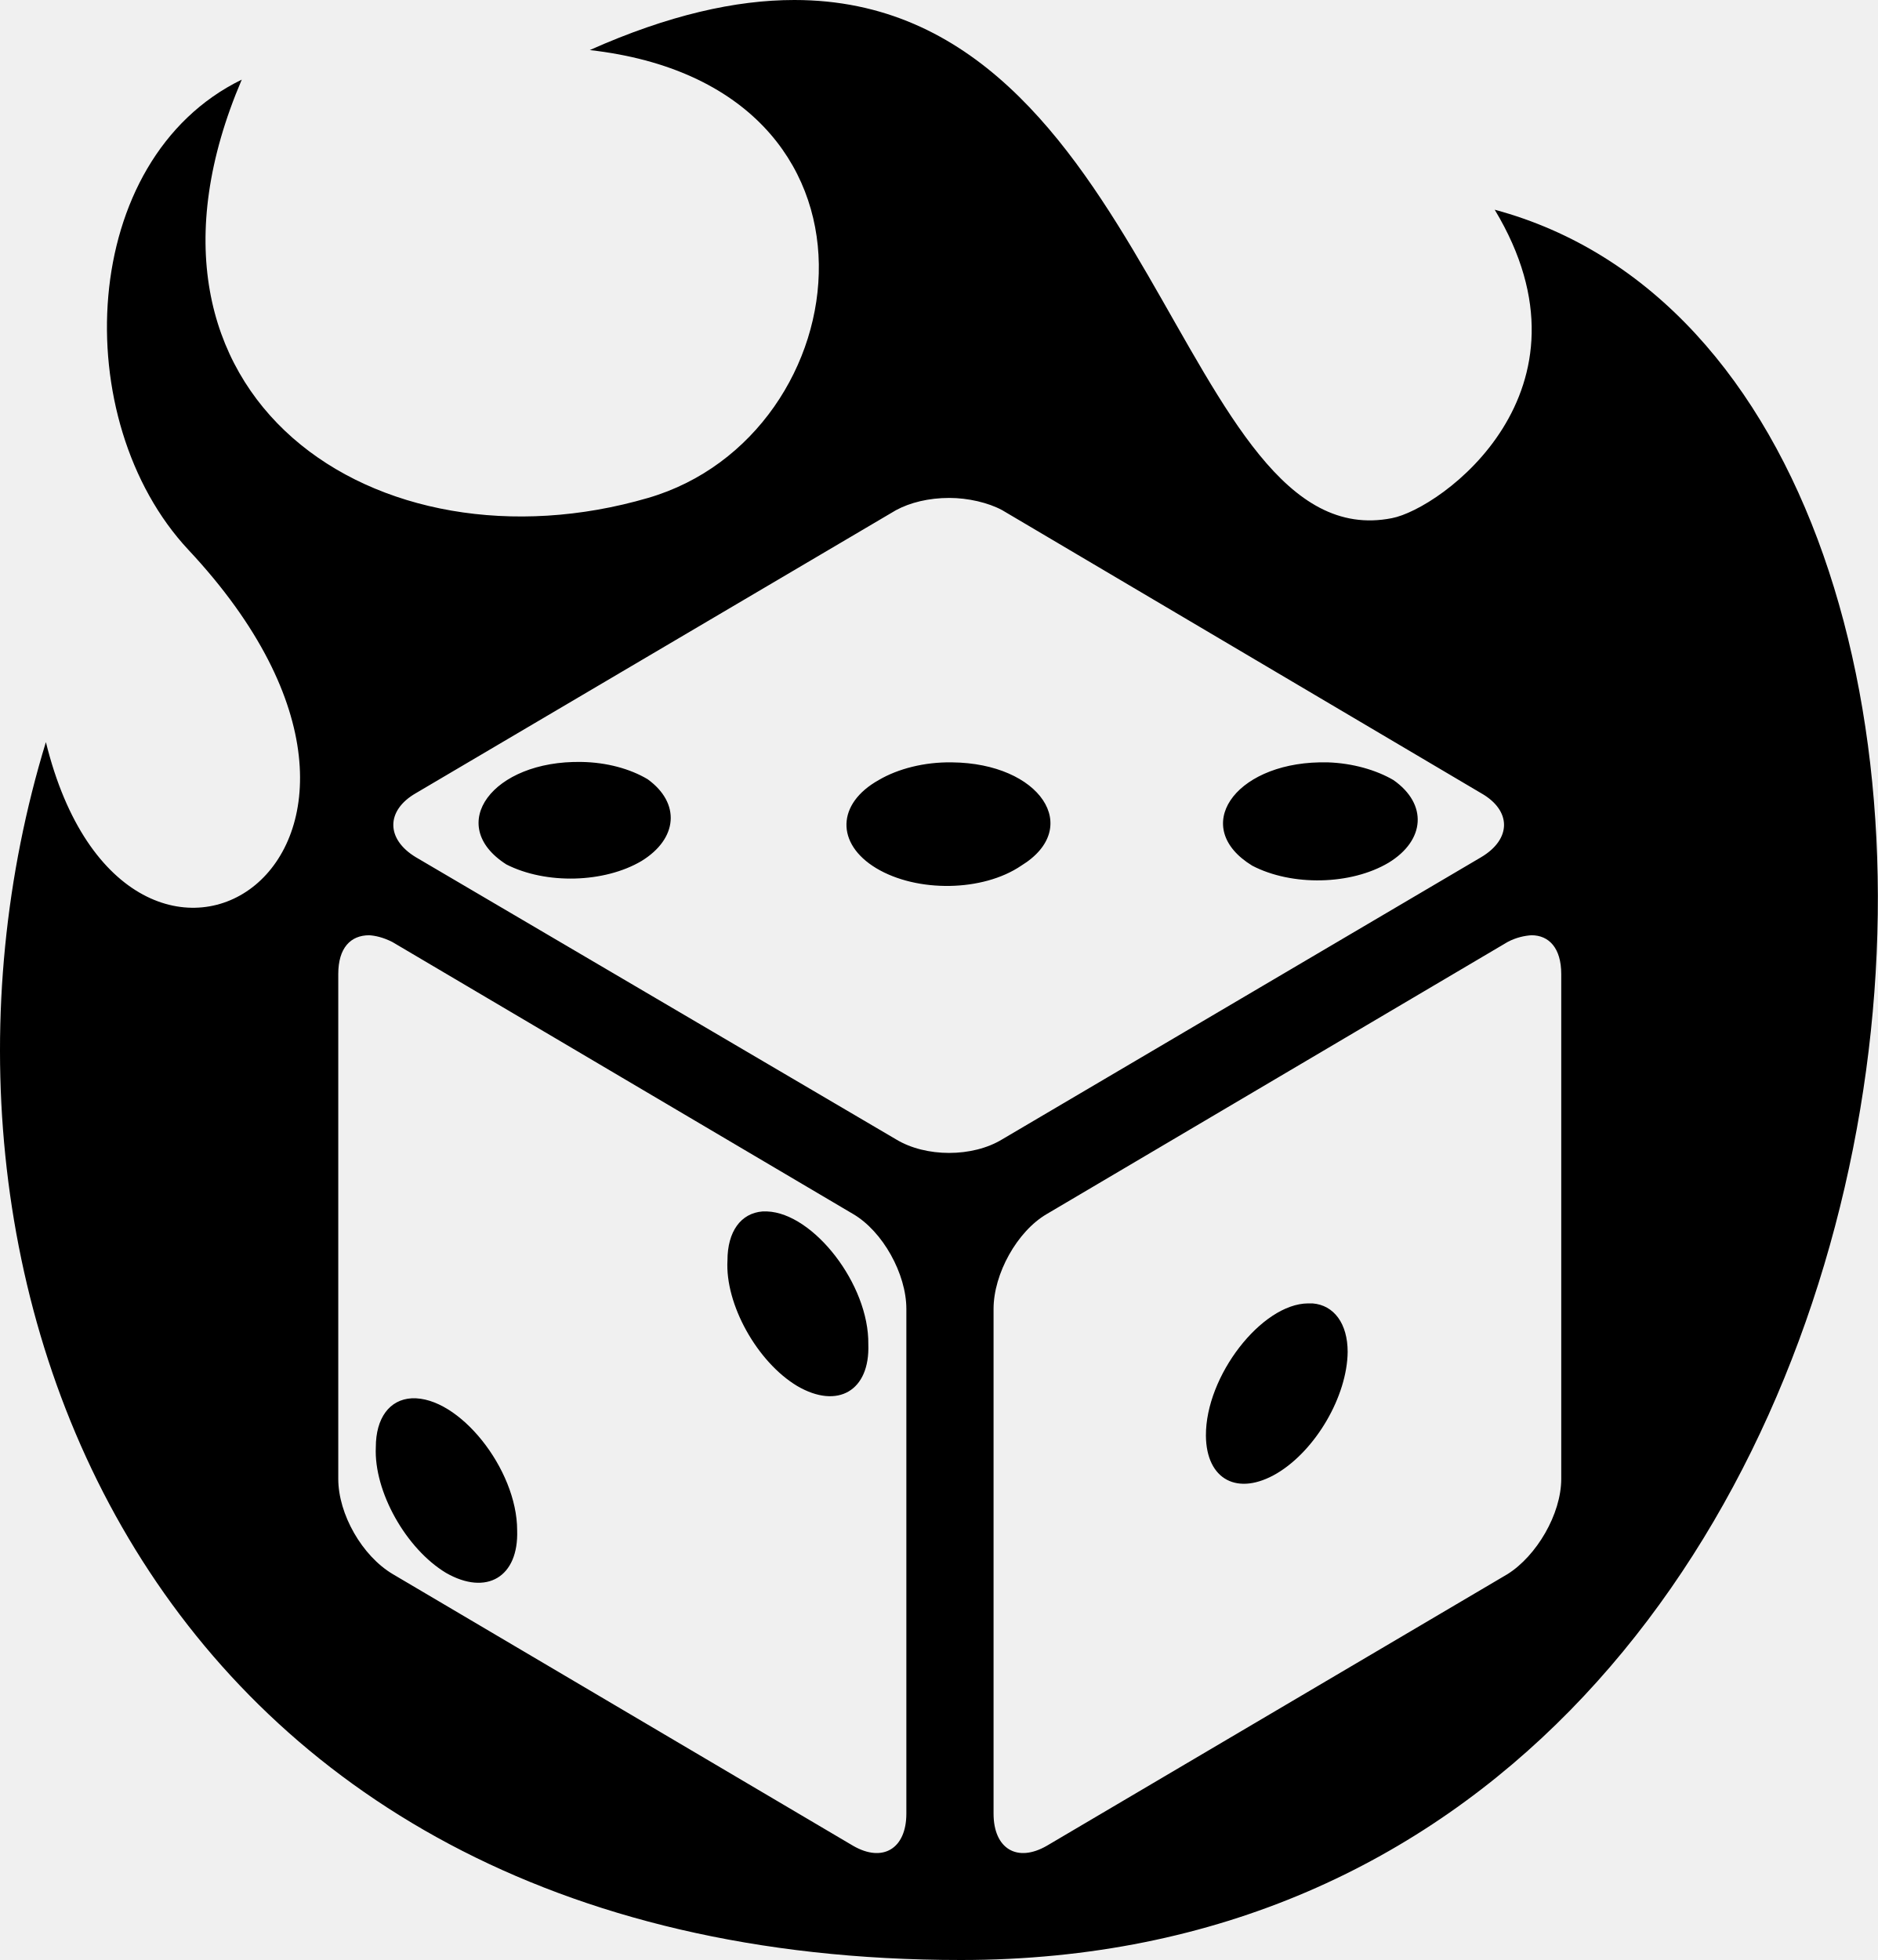
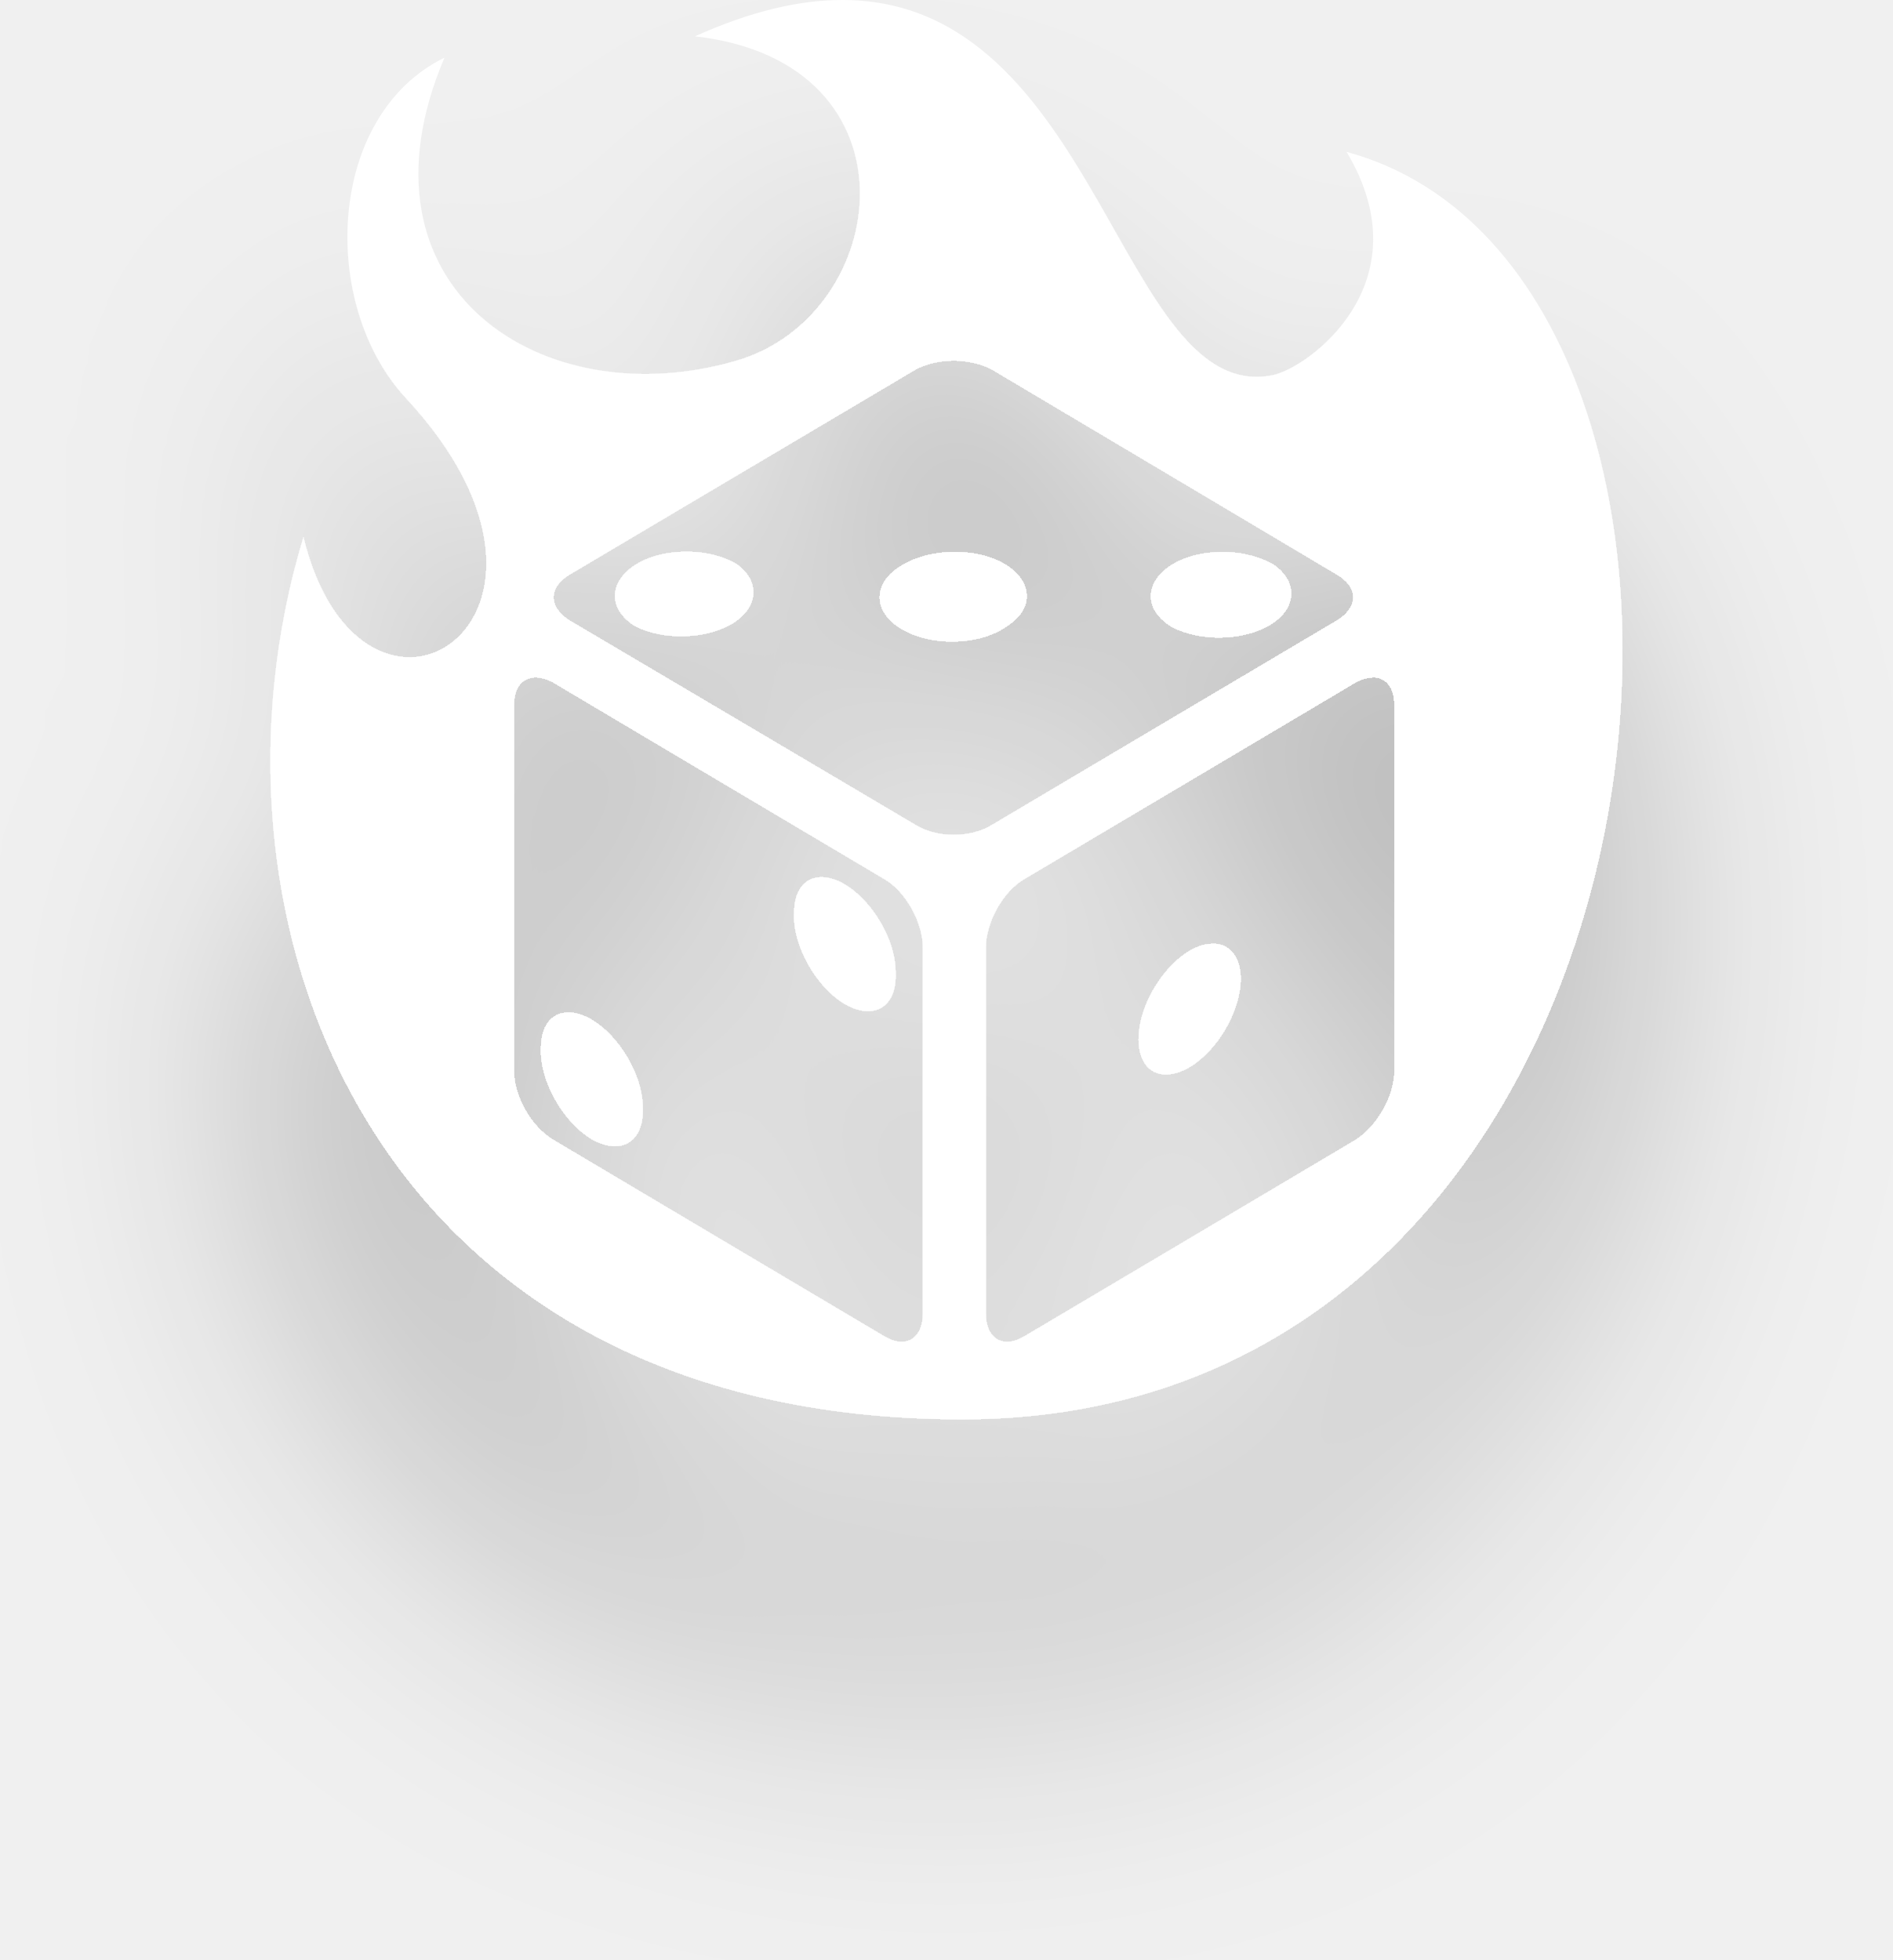
- <svg xmlns="http://www.w3.org/2000/svg" width="23" height="24" viewBox="0 0 23 24" fill="none">
-   <path d="M9.729 2.91634e-08C9.011 2.91634e-08 8.186 0.184 7.224 0.613C11.131 1.058 10.559 5.333 7.938 6.097C4.628 7.063 1.293 4.874 2.961 0.975C0.954 1.953 0.827 5.147 2.307 6.732C5.828 10.492 1.557 13.13 0.562 9.087C-1.42 15.568 1.731 24 11.769 24C24.456 24 26.04 4.651 18.307 2.568C19.648 4.791 17.644 6.232 17.047 6.345C14.451 6.856 14.107 -0.001 9.729 2.91634e-08ZM11.627 6.097C11.855 6.097 12.103 6.154 12.275 6.247L18.14 9.712C18.515 9.924 18.515 10.275 18.14 10.497L12.275 13.951C11.911 14.173 11.339 14.173 10.974 13.951L5.094 10.497C4.725 10.275 4.725 9.924 5.094 9.712L10.974 6.247C11.146 6.154 11.374 6.097 11.627 6.097ZM7.123 9.33C6.03 9.309 5.448 10.104 6.202 10.585C6.688 10.832 7.402 10.812 7.857 10.543C8.302 10.27 8.338 9.836 7.933 9.542C7.715 9.412 7.427 9.335 7.123 9.33ZM16.162 9.335C15.109 9.356 14.578 10.135 15.337 10.6C15.822 10.853 16.546 10.838 17.007 10.564C17.457 10.29 17.487 9.846 17.067 9.552C16.855 9.428 16.566 9.345 16.263 9.335H16.162ZM11.658 9.335C11.324 9.33 11 9.412 10.762 9.552C10.246 9.841 10.236 10.332 10.732 10.631C11.232 10.931 12.037 10.92 12.508 10.6C13.267 10.135 12.741 9.345 11.658 9.335ZM4.522 11.452C4.598 11.457 4.694 11.478 4.806 11.535L10.448 14.865C10.812 15.077 11.101 15.599 11.101 16.027V22.208C11.101 22.637 10.812 22.812 10.448 22.601L4.811 19.275C4.436 19.053 4.143 18.542 4.143 18.108V11.927C4.143 11.607 4.294 11.452 4.522 11.452ZM18.758 11.452C18.97 11.452 19.122 11.607 19.122 11.927V18.108C19.122 18.542 18.818 19.053 18.464 19.275L12.822 22.601C12.457 22.812 12.169 22.637 12.169 22.208V16.027C12.169 15.599 12.457 15.077 12.822 14.865L18.464 11.535C18.57 11.478 18.677 11.457 18.758 11.452ZM9.395 14.834H9.34C9.072 14.855 8.91 15.082 8.91 15.433C8.879 15.97 9.274 16.678 9.765 16.972C10.261 17.261 10.656 17.029 10.635 16.461C10.646 15.728 9.962 14.855 9.395 14.834ZM16.02 15.96C15.453 15.965 14.765 16.848 14.77 17.581C14.775 18.119 15.159 18.325 15.64 18.041C16.116 17.757 16.5 17.096 16.506 16.554C16.506 16.208 16.339 15.981 16.076 15.96H16.02ZM5.043 17.122C4.77 17.137 4.603 17.365 4.603 17.721C4.578 18.263 4.973 18.965 5.463 19.26C5.959 19.544 6.354 19.311 6.334 18.738C6.334 17.989 5.62 17.096 5.043 17.122Z" fill="black" />
+ <svg xmlns="http://www.w3.org/2000/svg" width="28" height="29" viewBox="0 0 28 29" fill="none">
+   <g filter="url(#filter0_d_390_700)">
+     <path d="M12.46 2.5518e-08C11.836 2.5518e-08 11.118 0.161 10.282 0.537C13.679 0.925 13.182 4.666 10.903 5.335C8.025 6.18 5.124 4.264 6.575 0.853C4.83 1.709 4.72 4.504 6.006 5.891C9.068 9.18 5.354 11.489 4.489 7.951C2.765 13.622 5.505 21 14.234 21C25.266 21 26.643 4.07 19.919 2.247C21.085 4.192 19.343 5.453 18.824 5.552C16.566 5.999 16.267 -0 12.46 2.5518e-08ZM14.111 5.335C14.309 5.335 14.524 5.385 14.674 5.466L19.774 8.498C20.1 8.683 20.1 8.99 19.774 9.185L14.674 12.207C14.357 12.402 13.86 12.402 13.543 12.207L8.43 9.185C8.108 8.99 8.108 8.683 8.43 8.498L13.543 5.466C13.693 5.385 13.891 5.335 14.111 5.335ZM10.194 8.164C9.244 8.146 8.738 8.841 9.393 9.262C9.816 9.478 10.436 9.46 10.832 9.225C11.22 8.986 11.25 8.606 10.898 8.349C10.709 8.236 10.458 8.168 10.194 8.164ZM18.053 8.168C17.138 8.186 16.676 8.868 17.336 9.275C17.759 9.496 18.388 9.483 18.788 9.243C19.18 9.004 19.206 8.615 18.841 8.358C18.656 8.249 18.405 8.177 18.142 8.168H18.053ZM14.137 8.168C13.847 8.164 13.565 8.236 13.358 8.358C12.909 8.611 12.9 9.04 13.332 9.302C13.767 9.564 14.467 9.555 14.876 9.275C15.536 8.868 15.079 8.177 14.137 8.168ZM7.932 10.021C7.998 10.025 8.082 10.043 8.179 10.093L13.085 13.007C13.402 13.192 13.653 13.649 13.653 14.024V19.432C13.653 19.807 13.402 19.961 13.085 19.776L8.183 16.866C7.857 16.672 7.602 16.224 7.602 15.845V10.436C7.602 10.156 7.734 10.021 7.932 10.021ZM20.311 10.021C20.496 10.021 20.628 10.156 20.628 10.436V15.845C20.628 16.224 20.364 16.672 20.056 16.866L15.149 19.776C14.832 19.961 14.582 19.807 14.582 19.432V14.024C14.582 13.649 14.832 13.192 15.149 13.007L20.056 10.093C20.148 10.043 20.241 10.025 20.311 10.021ZM12.17 12.98H12.122C11.888 12.998 11.748 13.197 11.748 13.504C11.721 13.974 12.064 14.593 12.491 14.851C12.922 15.104 13.266 14.9 13.248 14.403C13.257 13.762 12.663 12.998 12.17 12.98ZM17.93 13.965C17.437 13.97 16.839 14.742 16.843 15.384C16.848 15.854 17.182 16.034 17.6 15.786C18.014 15.537 18.348 14.959 18.353 14.485C18.353 14.182 18.207 13.983 17.979 13.965H17.93ZM8.386 14.982C8.148 14.995 8.003 15.194 8.003 15.506C7.981 15.98 8.324 16.595 8.751 16.852C9.182 17.101 9.525 16.897 9.508 16.396C9.508 15.741 8.887 14.959 8.386 14.982Z" fill="white" />
+   </g>
+   <defs>
+     <filter id="filter0_d_390_700" x="0" y="0" width="28" height="29" filterUnits="userSpaceOnUse" color-interpolation-filters="sRGB">
+       <feFlood flood-opacity="0" result="BackgroundImageFix" />
+       <feColorMatrix in="SourceAlpha" type="matrix" values="0 0 0 0 0 0 0 0 0 0 0 0 0 0 0 0 0 0 127 0" result="hardAlpha" />
+       <feOffset dy="4" />
+       <feGaussianBlur stdDeviation="2" />
+       <feComposite in2="hardAlpha" operator="out" />
+       <feColorMatrix type="matrix" values="0 0 0 0 0 0 0 0 0 0 0 0 0 0 0 0 0 0 0.25 0" />
+       <feBlend mode="normal" in2="BackgroundImageFix" result="effect1_dropShadow_390_700" />
+       <feBlend mode="normal" in="SourceGraphic" in2="effect1_dropShadow_390_700" result="shape" />
+     </filter>
+   </defs>
</svg>
